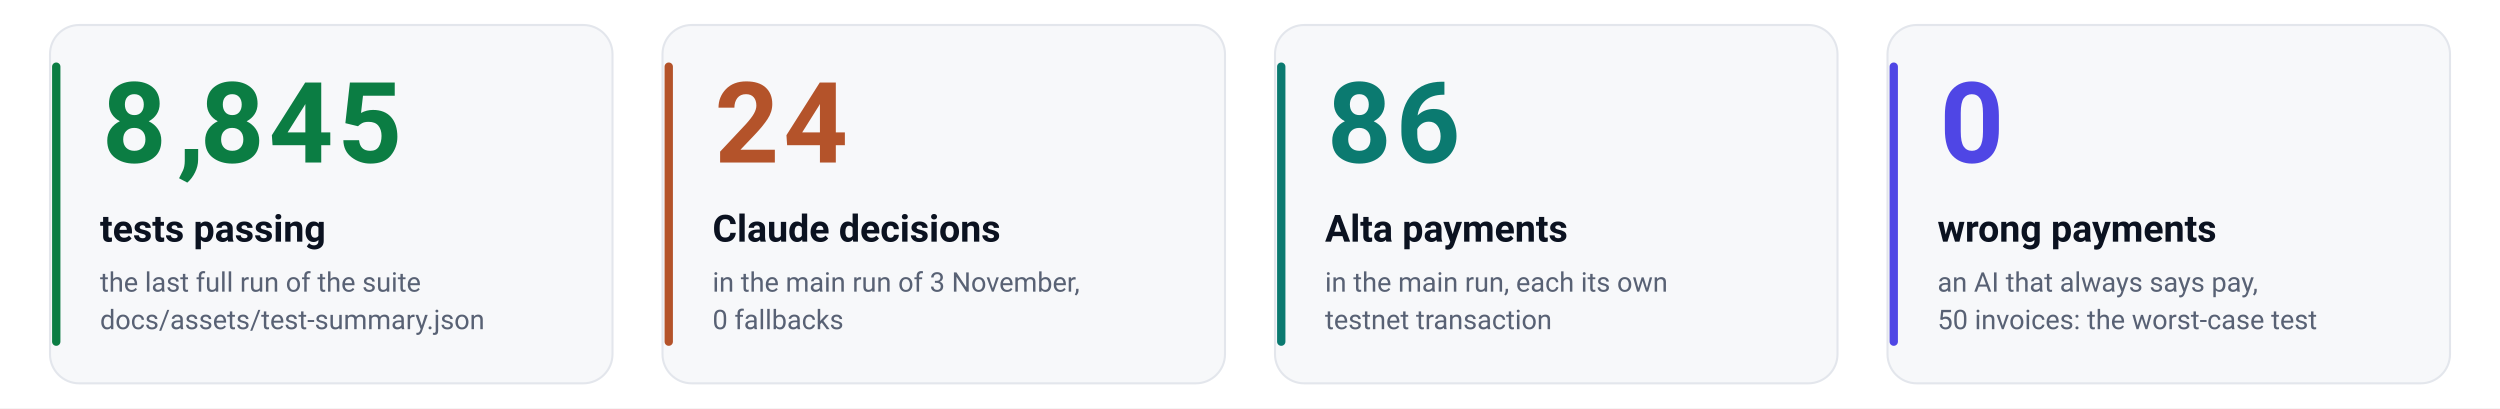
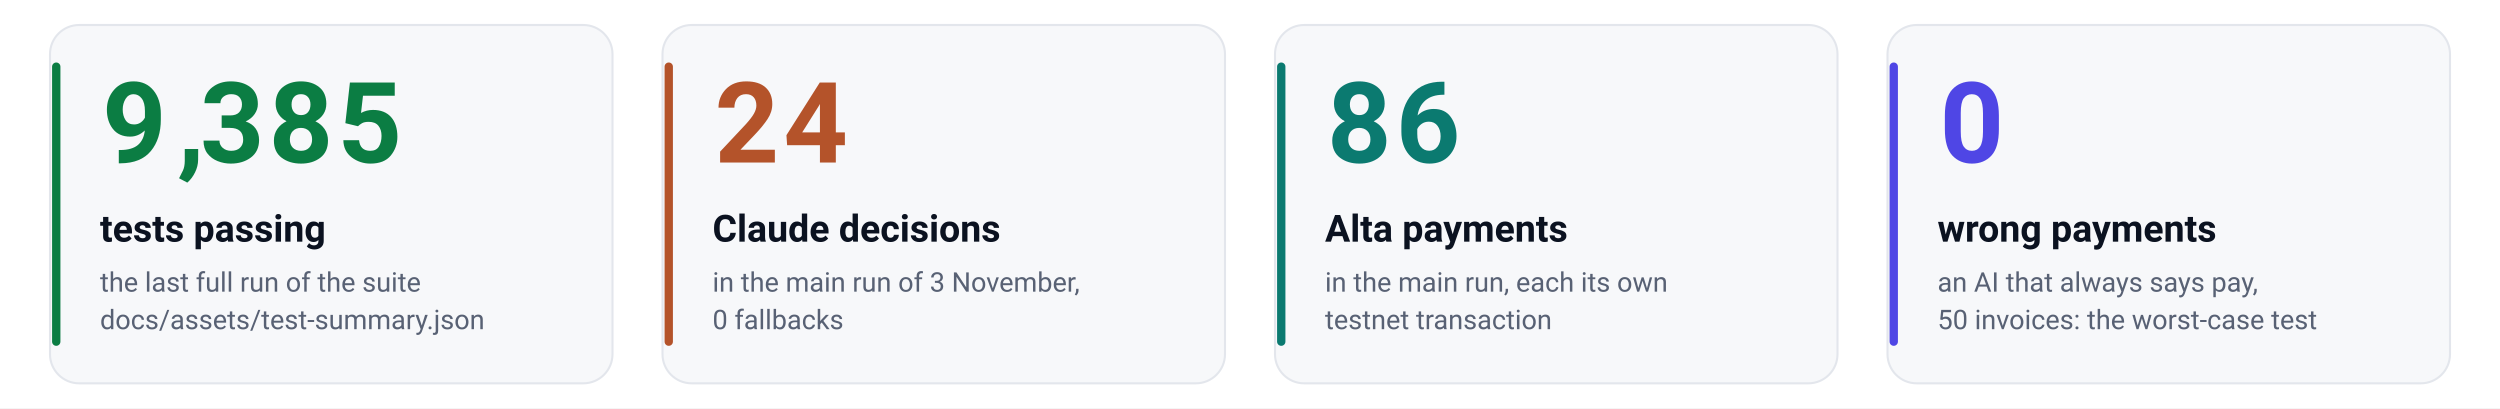
<svg xmlns="http://www.w3.org/2000/svg" viewBox="0 0 1200 196" width="1200" height="196" role="img" aria-labelledby="t d">
  <style>
text{font-family:ui-sans-serif,system-ui,-apple-system,'Segoe UI',Roboto,Helvetica,Arial,sans-serif;font-variant-numeric:tabular-nums}
.roll{animation:roll 1.8s cubic-bezier(.16,.84,.3,1) 1 backwards}
@keyframes roll{from{transform:translateY(0)}}
@media (prefers-reduced-motion:reduce){.roll{animation:none}}
</style>
  <rect width="1200" height="196" fill="#ffffff" />
  <rect x="24" y="12" width="270" height="172" rx="14" fill="#f7f8fa" stroke="#e3e6ec" />
  <rect x="25" y="30" width="4" height="136" rx="2" fill="#0b7d43" />
  <clipPath id="k0">
    <rect x="44" y="30" width="154" height="62" />
  </clipPath>
  <g clip-path="url(#k0)">
    <g transform="translate(0 30)">
-       <g class="roll" style="transform:translateY(-1116px);animation-delay:0s">
+       <g class="roll" style="transform:translateY(-1178px);animation-delay:0s">
        <text x="64.5" y="48" text-anchor="middle" style="font-size:54px;font-weight:760;fill:#0b7d43">0</text>
        <text x="64.5" y="110" text-anchor="middle" style="font-size:54px;font-weight:760;fill:#0b7d43">1</text>
        <text x="64.5" y="172" text-anchor="middle" style="font-size:54px;font-weight:760;fill:#0b7d43">2</text>
        <text x="64.5" y="234" text-anchor="middle" style="font-size:54px;font-weight:760;fill:#0b7d43">3</text>
        <text x="64.5" y="296" text-anchor="middle" style="font-size:54px;font-weight:760;fill:#0b7d43">4</text>
        <text x="64.5" y="358" text-anchor="middle" style="font-size:54px;font-weight:760;fill:#0b7d43">5</text>
        <text x="64.5" y="420" text-anchor="middle" style="font-size:54px;font-weight:760;fill:#0b7d43">6</text>
        <text x="64.5" y="482" text-anchor="middle" style="font-size:54px;font-weight:760;fill:#0b7d43">7</text>
        <text x="64.5" y="544" text-anchor="middle" style="font-size:54px;font-weight:760;fill:#0b7d43">8</text>
        <text x="64.5" y="606" text-anchor="middle" style="font-size:54px;font-weight:760;fill:#0b7d43">9</text>
        <text x="64.5" y="668" text-anchor="middle" style="font-size:54px;font-weight:760;fill:#0b7d43">0</text>
        <text x="64.5" y="730" text-anchor="middle" style="font-size:54px;font-weight:760;fill:#0b7d43">1</text>
        <text x="64.5" y="792" text-anchor="middle" style="font-size:54px;font-weight:760;fill:#0b7d43">2</text>
        <text x="64.5" y="854" text-anchor="middle" style="font-size:54px;font-weight:760;fill:#0b7d43">3</text>
        <text x="64.5" y="916" text-anchor="middle" style="font-size:54px;font-weight:760;fill:#0b7d43">4</text>
        <text x="64.5" y="978" text-anchor="middle" style="font-size:54px;font-weight:760;fill:#0b7d43">5</text>
        <text x="64.5" y="1040" text-anchor="middle" style="font-size:54px;font-weight:760;fill:#0b7d43">6</text>
        <text x="64.5" y="1102" text-anchor="middle" style="font-size:54px;font-weight:760;fill:#0b7d43">7</text>
        <text x="64.5" y="1164" text-anchor="middle" style="font-size:54px;font-weight:760;fill:#0b7d43">8</text>
        <text x="64.5" y="1226" text-anchor="middle" style="font-size:54px;font-weight:760;fill:#0b7d43">9</text>
      </g>
    </g>
  </g>
  <text x="85" y="78" style="font-size:54px;font-weight:760;fill:#0b7d43">,</text>
  <g clip-path="url(#k0)">
    <g transform="translate(0 30)">
-       <g class="roll" style="transform:translateY(-1116px);animation-delay:0.15s">
+       <g class="roll" style="transform:translateY(-806px);animation-delay:0.15s">
        <text x="111.5" y="48" text-anchor="middle" style="font-size:54px;font-weight:760;fill:#0b7d43">0</text>
        <text x="111.5" y="110" text-anchor="middle" style="font-size:54px;font-weight:760;fill:#0b7d43">1</text>
        <text x="111.5" y="172" text-anchor="middle" style="font-size:54px;font-weight:760;fill:#0b7d43">2</text>
        <text x="111.5" y="234" text-anchor="middle" style="font-size:54px;font-weight:760;fill:#0b7d43">3</text>
        <text x="111.5" y="296" text-anchor="middle" style="font-size:54px;font-weight:760;fill:#0b7d43">4</text>
        <text x="111.5" y="358" text-anchor="middle" style="font-size:54px;font-weight:760;fill:#0b7d43">5</text>
        <text x="111.5" y="420" text-anchor="middle" style="font-size:54px;font-weight:760;fill:#0b7d43">6</text>
        <text x="111.5" y="482" text-anchor="middle" style="font-size:54px;font-weight:760;fill:#0b7d43">7</text>
        <text x="111.5" y="544" text-anchor="middle" style="font-size:54px;font-weight:760;fill:#0b7d43">8</text>
        <text x="111.5" y="606" text-anchor="middle" style="font-size:54px;font-weight:760;fill:#0b7d43">9</text>
        <text x="111.5" y="668" text-anchor="middle" style="font-size:54px;font-weight:760;fill:#0b7d43">0</text>
        <text x="111.5" y="730" text-anchor="middle" style="font-size:54px;font-weight:760;fill:#0b7d43">1</text>
        <text x="111.5" y="792" text-anchor="middle" style="font-size:54px;font-weight:760;fill:#0b7d43">2</text>
        <text x="111.5" y="854" text-anchor="middle" style="font-size:54px;font-weight:760;fill:#0b7d43">3</text>
        <text x="111.5" y="916" text-anchor="middle" style="font-size:54px;font-weight:760;fill:#0b7d43">4</text>
        <text x="111.5" y="978" text-anchor="middle" style="font-size:54px;font-weight:760;fill:#0b7d43">5</text>
        <text x="111.5" y="1040" text-anchor="middle" style="font-size:54px;font-weight:760;fill:#0b7d43">6</text>
        <text x="111.5" y="1102" text-anchor="middle" style="font-size:54px;font-weight:760;fill:#0b7d43">7</text>
        <text x="111.5" y="1164" text-anchor="middle" style="font-size:54px;font-weight:760;fill:#0b7d43">8</text>
        <text x="111.5" y="1226" text-anchor="middle" style="font-size:54px;font-weight:760;fill:#0b7d43">9</text>
      </g>
    </g>
  </g>
  <g clip-path="url(#k0)">
    <g transform="translate(0 30)">
-       <g class="roll" style="transform:translateY(-868px);animation-delay:0.3s">
+       <g class="roll" style="transform:translateY(-1116px);animation-delay:0.3s">
        <text x="144.5" y="48" text-anchor="middle" style="font-size:54px;font-weight:760;fill:#0b7d43">0</text>
        <text x="144.5" y="110" text-anchor="middle" style="font-size:54px;font-weight:760;fill:#0b7d43">1</text>
        <text x="144.5" y="172" text-anchor="middle" style="font-size:54px;font-weight:760;fill:#0b7d43">2</text>
        <text x="144.5" y="234" text-anchor="middle" style="font-size:54px;font-weight:760;fill:#0b7d43">3</text>
        <text x="144.5" y="296" text-anchor="middle" style="font-size:54px;font-weight:760;fill:#0b7d43">4</text>
        <text x="144.5" y="358" text-anchor="middle" style="font-size:54px;font-weight:760;fill:#0b7d43">5</text>
        <text x="144.5" y="420" text-anchor="middle" style="font-size:54px;font-weight:760;fill:#0b7d43">6</text>
        <text x="144.5" y="482" text-anchor="middle" style="font-size:54px;font-weight:760;fill:#0b7d43">7</text>
        <text x="144.5" y="544" text-anchor="middle" style="font-size:54px;font-weight:760;fill:#0b7d43">8</text>
        <text x="144.5" y="606" text-anchor="middle" style="font-size:54px;font-weight:760;fill:#0b7d43">9</text>
        <text x="144.5" y="668" text-anchor="middle" style="font-size:54px;font-weight:760;fill:#0b7d43">0</text>
        <text x="144.5" y="730" text-anchor="middle" style="font-size:54px;font-weight:760;fill:#0b7d43">1</text>
        <text x="144.5" y="792" text-anchor="middle" style="font-size:54px;font-weight:760;fill:#0b7d43">2</text>
        <text x="144.5" y="854" text-anchor="middle" style="font-size:54px;font-weight:760;fill:#0b7d43">3</text>
        <text x="144.5" y="916" text-anchor="middle" style="font-size:54px;font-weight:760;fill:#0b7d43">4</text>
        <text x="144.5" y="978" text-anchor="middle" style="font-size:54px;font-weight:760;fill:#0b7d43">5</text>
        <text x="144.5" y="1040" text-anchor="middle" style="font-size:54px;font-weight:760;fill:#0b7d43">6</text>
        <text x="144.5" y="1102" text-anchor="middle" style="font-size:54px;font-weight:760;fill:#0b7d43">7</text>
        <text x="144.5" y="1164" text-anchor="middle" style="font-size:54px;font-weight:760;fill:#0b7d43">8</text>
        <text x="144.5" y="1226" text-anchor="middle" style="font-size:54px;font-weight:760;fill:#0b7d43">9</text>
      </g>
    </g>
  </g>
  <g clip-path="url(#k0)">
    <g transform="translate(0 30)">
      <g class="roll" style="transform:translateY(-930px);animation-delay:0.45s">
        <text x="177.5" y="48" text-anchor="middle" style="font-size:54px;font-weight:760;fill:#0b7d43">0</text>
        <text x="177.5" y="110" text-anchor="middle" style="font-size:54px;font-weight:760;fill:#0b7d43">1</text>
        <text x="177.5" y="172" text-anchor="middle" style="font-size:54px;font-weight:760;fill:#0b7d43">2</text>
        <text x="177.5" y="234" text-anchor="middle" style="font-size:54px;font-weight:760;fill:#0b7d43">3</text>
        <text x="177.5" y="296" text-anchor="middle" style="font-size:54px;font-weight:760;fill:#0b7d43">4</text>
        <text x="177.5" y="358" text-anchor="middle" style="font-size:54px;font-weight:760;fill:#0b7d43">5</text>
        <text x="177.5" y="420" text-anchor="middle" style="font-size:54px;font-weight:760;fill:#0b7d43">6</text>
        <text x="177.5" y="482" text-anchor="middle" style="font-size:54px;font-weight:760;fill:#0b7d43">7</text>
        <text x="177.5" y="544" text-anchor="middle" style="font-size:54px;font-weight:760;fill:#0b7d43">8</text>
        <text x="177.5" y="606" text-anchor="middle" style="font-size:54px;font-weight:760;fill:#0b7d43">9</text>
        <text x="177.5" y="668" text-anchor="middle" style="font-size:54px;font-weight:760;fill:#0b7d43">0</text>
        <text x="177.5" y="730" text-anchor="middle" style="font-size:54px;font-weight:760;fill:#0b7d43">1</text>
        <text x="177.5" y="792" text-anchor="middle" style="font-size:54px;font-weight:760;fill:#0b7d43">2</text>
        <text x="177.5" y="854" text-anchor="middle" style="font-size:54px;font-weight:760;fill:#0b7d43">3</text>
        <text x="177.5" y="916" text-anchor="middle" style="font-size:54px;font-weight:760;fill:#0b7d43">4</text>
        <text x="177.5" y="978" text-anchor="middle" style="font-size:54px;font-weight:760;fill:#0b7d43">5</text>
        <text x="177.5" y="1040" text-anchor="middle" style="font-size:54px;font-weight:760;fill:#0b7d43">6</text>
        <text x="177.5" y="1102" text-anchor="middle" style="font-size:54px;font-weight:760;fill:#0b7d43">7</text>
        <text x="177.5" y="1164" text-anchor="middle" style="font-size:54px;font-weight:760;fill:#0b7d43">8</text>
        <text x="177.5" y="1226" text-anchor="middle" style="font-size:54px;font-weight:760;fill:#0b7d43">9</text>
      </g>
    </g>
  </g>
  <text x="48" y="116" style="font-size:18px;font-weight:700;fill:#0b1220">tests passing</text>
  <text x="48" y="140" style="font-size:13px;fill:#586174">the last full run of the suite</text>
  <text x="48" y="158" style="font-size:13px;fill:#586174">docs/assets/test-summary.json</text>
  <rect x="318" y="12" width="270" height="172" rx="14" fill="#f7f8fa" stroke="#e3e6ec" />
  <rect x="319" y="30" width="4" height="136" rx="2" fill="#b4532a" />
  <clipPath id="k1">
    <rect x="338" y="30" width="74" height="62" />
  </clipPath>
  <g clip-path="url(#k1)">
    <g transform="translate(0 30)">
      <g class="roll" style="transform:translateY(-744px);animation-delay:0s">
        <text x="358.5" y="48" text-anchor="middle" style="font-size:54px;font-weight:760;fill:#b4532a">0</text>
        <text x="358.5" y="110" text-anchor="middle" style="font-size:54px;font-weight:760;fill:#b4532a">1</text>
        <text x="358.5" y="172" text-anchor="middle" style="font-size:54px;font-weight:760;fill:#b4532a">2</text>
        <text x="358.5" y="234" text-anchor="middle" style="font-size:54px;font-weight:760;fill:#b4532a">3</text>
        <text x="358.5" y="296" text-anchor="middle" style="font-size:54px;font-weight:760;fill:#b4532a">4</text>
        <text x="358.5" y="358" text-anchor="middle" style="font-size:54px;font-weight:760;fill:#b4532a">5</text>
        <text x="358.5" y="420" text-anchor="middle" style="font-size:54px;font-weight:760;fill:#b4532a">6</text>
        <text x="358.5" y="482" text-anchor="middle" style="font-size:54px;font-weight:760;fill:#b4532a">7</text>
        <text x="358.5" y="544" text-anchor="middle" style="font-size:54px;font-weight:760;fill:#b4532a">8</text>
        <text x="358.5" y="606" text-anchor="middle" style="font-size:54px;font-weight:760;fill:#b4532a">9</text>
        <text x="358.5" y="668" text-anchor="middle" style="font-size:54px;font-weight:760;fill:#b4532a">0</text>
        <text x="358.5" y="730" text-anchor="middle" style="font-size:54px;font-weight:760;fill:#b4532a">1</text>
        <text x="358.5" y="792" text-anchor="middle" style="font-size:54px;font-weight:760;fill:#b4532a">2</text>
        <text x="358.5" y="854" text-anchor="middle" style="font-size:54px;font-weight:760;fill:#b4532a">3</text>
        <text x="358.5" y="916" text-anchor="middle" style="font-size:54px;font-weight:760;fill:#b4532a">4</text>
        <text x="358.5" y="978" text-anchor="middle" style="font-size:54px;font-weight:760;fill:#b4532a">5</text>
        <text x="358.5" y="1040" text-anchor="middle" style="font-size:54px;font-weight:760;fill:#b4532a">6</text>
        <text x="358.5" y="1102" text-anchor="middle" style="font-size:54px;font-weight:760;fill:#b4532a">7</text>
        <text x="358.5" y="1164" text-anchor="middle" style="font-size:54px;font-weight:760;fill:#b4532a">8</text>
        <text x="358.5" y="1226" text-anchor="middle" style="font-size:54px;font-weight:760;fill:#b4532a">9</text>
      </g>
    </g>
  </g>
  <g clip-path="url(#k1)">
    <g transform="translate(0 30)">
      <g class="roll" style="transform:translateY(-868px);animation-delay:0.15s">
        <text x="391.5" y="48" text-anchor="middle" style="font-size:54px;font-weight:760;fill:#b4532a">0</text>
        <text x="391.5" y="110" text-anchor="middle" style="font-size:54px;font-weight:760;fill:#b4532a">1</text>
        <text x="391.5" y="172" text-anchor="middle" style="font-size:54px;font-weight:760;fill:#b4532a">2</text>
        <text x="391.5" y="234" text-anchor="middle" style="font-size:54px;font-weight:760;fill:#b4532a">3</text>
        <text x="391.5" y="296" text-anchor="middle" style="font-size:54px;font-weight:760;fill:#b4532a">4</text>
        <text x="391.5" y="358" text-anchor="middle" style="font-size:54px;font-weight:760;fill:#b4532a">5</text>
        <text x="391.5" y="420" text-anchor="middle" style="font-size:54px;font-weight:760;fill:#b4532a">6</text>
        <text x="391.5" y="482" text-anchor="middle" style="font-size:54px;font-weight:760;fill:#b4532a">7</text>
        <text x="391.5" y="544" text-anchor="middle" style="font-size:54px;font-weight:760;fill:#b4532a">8</text>
        <text x="391.5" y="606" text-anchor="middle" style="font-size:54px;font-weight:760;fill:#b4532a">9</text>
        <text x="391.5" y="668" text-anchor="middle" style="font-size:54px;font-weight:760;fill:#b4532a">0</text>
        <text x="391.5" y="730" text-anchor="middle" style="font-size:54px;font-weight:760;fill:#b4532a">1</text>
        <text x="391.5" y="792" text-anchor="middle" style="font-size:54px;font-weight:760;fill:#b4532a">2</text>
        <text x="391.5" y="854" text-anchor="middle" style="font-size:54px;font-weight:760;fill:#b4532a">3</text>
        <text x="391.5" y="916" text-anchor="middle" style="font-size:54px;font-weight:760;fill:#b4532a">4</text>
        <text x="391.5" y="978" text-anchor="middle" style="font-size:54px;font-weight:760;fill:#b4532a">5</text>
        <text x="391.5" y="1040" text-anchor="middle" style="font-size:54px;font-weight:760;fill:#b4532a">6</text>
        <text x="391.5" y="1102" text-anchor="middle" style="font-size:54px;font-weight:760;fill:#b4532a">7</text>
        <text x="391.5" y="1164" text-anchor="middle" style="font-size:54px;font-weight:760;fill:#b4532a">8</text>
        <text x="391.5" y="1226" text-anchor="middle" style="font-size:54px;font-weight:760;fill:#b4532a">9</text>
      </g>
    </g>
  </g>
  <text x="342" y="116" style="font-size:18px;font-weight:700;fill:#0b1220">Claude decisions</text>
  <text x="342" y="140" style="font-size:13px;fill:#586174">in the main run of 3 November,</text>
  <text x="342" y="158" style="font-size:13px;fill:#586174">0 fallbacks</text>
  <rect x="612" y="12" width="270" height="172" rx="14" fill="#f7f8fa" stroke="#e3e6ec" />
  <rect x="613" y="30" width="4" height="136" rx="2" fill="#0b7a70" />
  <clipPath id="k2">
    <rect x="632" y="30" width="74" height="62" />
  </clipPath>
  <g clip-path="url(#k2)">
    <g transform="translate(0 30)">
      <g class="roll" style="transform:translateY(-1116px);animation-delay:0s">
        <text x="652.5" y="48" text-anchor="middle" style="font-size:54px;font-weight:760;fill:#0b7a70">0</text>
        <text x="652.5" y="110" text-anchor="middle" style="font-size:54px;font-weight:760;fill:#0b7a70">1</text>
        <text x="652.5" y="172" text-anchor="middle" style="font-size:54px;font-weight:760;fill:#0b7a70">2</text>
        <text x="652.5" y="234" text-anchor="middle" style="font-size:54px;font-weight:760;fill:#0b7a70">3</text>
        <text x="652.5" y="296" text-anchor="middle" style="font-size:54px;font-weight:760;fill:#0b7a70">4</text>
        <text x="652.5" y="358" text-anchor="middle" style="font-size:54px;font-weight:760;fill:#0b7a70">5</text>
        <text x="652.5" y="420" text-anchor="middle" style="font-size:54px;font-weight:760;fill:#0b7a70">6</text>
        <text x="652.5" y="482" text-anchor="middle" style="font-size:54px;font-weight:760;fill:#0b7a70">7</text>
        <text x="652.5" y="544" text-anchor="middle" style="font-size:54px;font-weight:760;fill:#0b7a70">8</text>
        <text x="652.5" y="606" text-anchor="middle" style="font-size:54px;font-weight:760;fill:#0b7a70">9</text>
        <text x="652.5" y="668" text-anchor="middle" style="font-size:54px;font-weight:760;fill:#0b7a70">0</text>
        <text x="652.5" y="730" text-anchor="middle" style="font-size:54px;font-weight:760;fill:#0b7a70">1</text>
        <text x="652.5" y="792" text-anchor="middle" style="font-size:54px;font-weight:760;fill:#0b7a70">2</text>
        <text x="652.5" y="854" text-anchor="middle" style="font-size:54px;font-weight:760;fill:#0b7a70">3</text>
        <text x="652.5" y="916" text-anchor="middle" style="font-size:54px;font-weight:760;fill:#0b7a70">4</text>
        <text x="652.5" y="978" text-anchor="middle" style="font-size:54px;font-weight:760;fill:#0b7a70">5</text>
        <text x="652.5" y="1040" text-anchor="middle" style="font-size:54px;font-weight:760;fill:#0b7a70">6</text>
        <text x="652.5" y="1102" text-anchor="middle" style="font-size:54px;font-weight:760;fill:#0b7a70">7</text>
        <text x="652.5" y="1164" text-anchor="middle" style="font-size:54px;font-weight:760;fill:#0b7a70">8</text>
        <text x="652.5" y="1226" text-anchor="middle" style="font-size:54px;font-weight:760;fill:#0b7a70">9</text>
      </g>
    </g>
  </g>
  <g clip-path="url(#k2)">
    <g transform="translate(0 30)">
      <g class="roll" style="transform:translateY(-992px);animation-delay:0.15s">
        <text x="685.5" y="48" text-anchor="middle" style="font-size:54px;font-weight:760;fill:#0b7a70">0</text>
        <text x="685.5" y="110" text-anchor="middle" style="font-size:54px;font-weight:760;fill:#0b7a70">1</text>
        <text x="685.5" y="172" text-anchor="middle" style="font-size:54px;font-weight:760;fill:#0b7a70">2</text>
        <text x="685.5" y="234" text-anchor="middle" style="font-size:54px;font-weight:760;fill:#0b7a70">3</text>
        <text x="685.5" y="296" text-anchor="middle" style="font-size:54px;font-weight:760;fill:#0b7a70">4</text>
        <text x="685.5" y="358" text-anchor="middle" style="font-size:54px;font-weight:760;fill:#0b7a70">5</text>
        <text x="685.5" y="420" text-anchor="middle" style="font-size:54px;font-weight:760;fill:#0b7a70">6</text>
        <text x="685.5" y="482" text-anchor="middle" style="font-size:54px;font-weight:760;fill:#0b7a70">7</text>
        <text x="685.5" y="544" text-anchor="middle" style="font-size:54px;font-weight:760;fill:#0b7a70">8</text>
        <text x="685.5" y="606" text-anchor="middle" style="font-size:54px;font-weight:760;fill:#0b7a70">9</text>
        <text x="685.5" y="668" text-anchor="middle" style="font-size:54px;font-weight:760;fill:#0b7a70">0</text>
        <text x="685.5" y="730" text-anchor="middle" style="font-size:54px;font-weight:760;fill:#0b7a70">1</text>
        <text x="685.5" y="792" text-anchor="middle" style="font-size:54px;font-weight:760;fill:#0b7a70">2</text>
        <text x="685.5" y="854" text-anchor="middle" style="font-size:54px;font-weight:760;fill:#0b7a70">3</text>
        <text x="685.5" y="916" text-anchor="middle" style="font-size:54px;font-weight:760;fill:#0b7a70">4</text>
        <text x="685.5" y="978" text-anchor="middle" style="font-size:54px;font-weight:760;fill:#0b7a70">5</text>
        <text x="685.5" y="1040" text-anchor="middle" style="font-size:54px;font-weight:760;fill:#0b7a70">6</text>
        <text x="685.5" y="1102" text-anchor="middle" style="font-size:54px;font-weight:760;fill:#0b7a70">7</text>
        <text x="685.5" y="1164" text-anchor="middle" style="font-size:54px;font-weight:760;fill:#0b7a70">8</text>
        <text x="685.5" y="1226" text-anchor="middle" style="font-size:54px;font-weight:760;fill:#0b7a70">9</text>
      </g>
    </g>
  </g>
  <text x="636" y="116" style="font-size:18px;font-weight:700;fill:#0b1220">Alta payments</text>
  <text x="636" y="140" style="font-size:13px;fill:#586174">in the main run, each its own</text>
  <text x="636" y="158" style="font-size:13px;fill:#586174">testnet transaction</text>
  <rect x="906" y="12" width="270" height="172" rx="14" fill="#f7f8fa" stroke="#e3e6ec" />
  <rect x="907" y="30" width="4" height="136" rx="2" fill="#4f46e5" />
  <clipPath id="k3">
    <rect x="926" y="30" width="41" height="62" />
  </clipPath>
  <g clip-path="url(#k3)">
    <g transform="translate(0 30)">
      <g class="roll" style="transform:translateY(-620px);animation-delay:0s">
        <text x="946.5" y="48" text-anchor="middle" style="font-size:54px;font-weight:760;fill:#4f46e5">0</text>
        <text x="946.5" y="110" text-anchor="middle" style="font-size:54px;font-weight:760;fill:#4f46e5">1</text>
        <text x="946.5" y="172" text-anchor="middle" style="font-size:54px;font-weight:760;fill:#4f46e5">2</text>
        <text x="946.5" y="234" text-anchor="middle" style="font-size:54px;font-weight:760;fill:#4f46e5">3</text>
        <text x="946.5" y="296" text-anchor="middle" style="font-size:54px;font-weight:760;fill:#4f46e5">4</text>
        <text x="946.5" y="358" text-anchor="middle" style="font-size:54px;font-weight:760;fill:#4f46e5">5</text>
        <text x="946.5" y="420" text-anchor="middle" style="font-size:54px;font-weight:760;fill:#4f46e5">6</text>
        <text x="946.5" y="482" text-anchor="middle" style="font-size:54px;font-weight:760;fill:#4f46e5">7</text>
        <text x="946.5" y="544" text-anchor="middle" style="font-size:54px;font-weight:760;fill:#4f46e5">8</text>
        <text x="946.5" y="606" text-anchor="middle" style="font-size:54px;font-weight:760;fill:#4f46e5">9</text>
        <text x="946.5" y="668" text-anchor="middle" style="font-size:54px;font-weight:760;fill:#4f46e5">0</text>
        <text x="946.5" y="730" text-anchor="middle" style="font-size:54px;font-weight:760;fill:#4f46e5">1</text>
        <text x="946.5" y="792" text-anchor="middle" style="font-size:54px;font-weight:760;fill:#4f46e5">2</text>
        <text x="946.5" y="854" text-anchor="middle" style="font-size:54px;font-weight:760;fill:#4f46e5">3</text>
        <text x="946.5" y="916" text-anchor="middle" style="font-size:54px;font-weight:760;fill:#4f46e5">4</text>
        <text x="946.5" y="978" text-anchor="middle" style="font-size:54px;font-weight:760;fill:#4f46e5">5</text>
        <text x="946.5" y="1040" text-anchor="middle" style="font-size:54px;font-weight:760;fill:#4f46e5">6</text>
        <text x="946.5" y="1102" text-anchor="middle" style="font-size:54px;font-weight:760;fill:#4f46e5">7</text>
        <text x="946.5" y="1164" text-anchor="middle" style="font-size:54px;font-weight:760;fill:#4f46e5">8</text>
        <text x="946.5" y="1226" text-anchor="middle" style="font-size:54px;font-weight:760;fill:#4f46e5">9</text>
      </g>
    </g>
  </g>
  <text x="930" y="116" style="font-size:18px;font-weight:700;fill:#0b1220">wrong payments</text>
  <text x="930" y="140" style="font-size:13px;fill:#586174">an AI that always says pay,</text>
  <text x="930" y="158" style="font-size:13px;fill:#586174">50 invoices: the worst-case test</text>
</svg>
